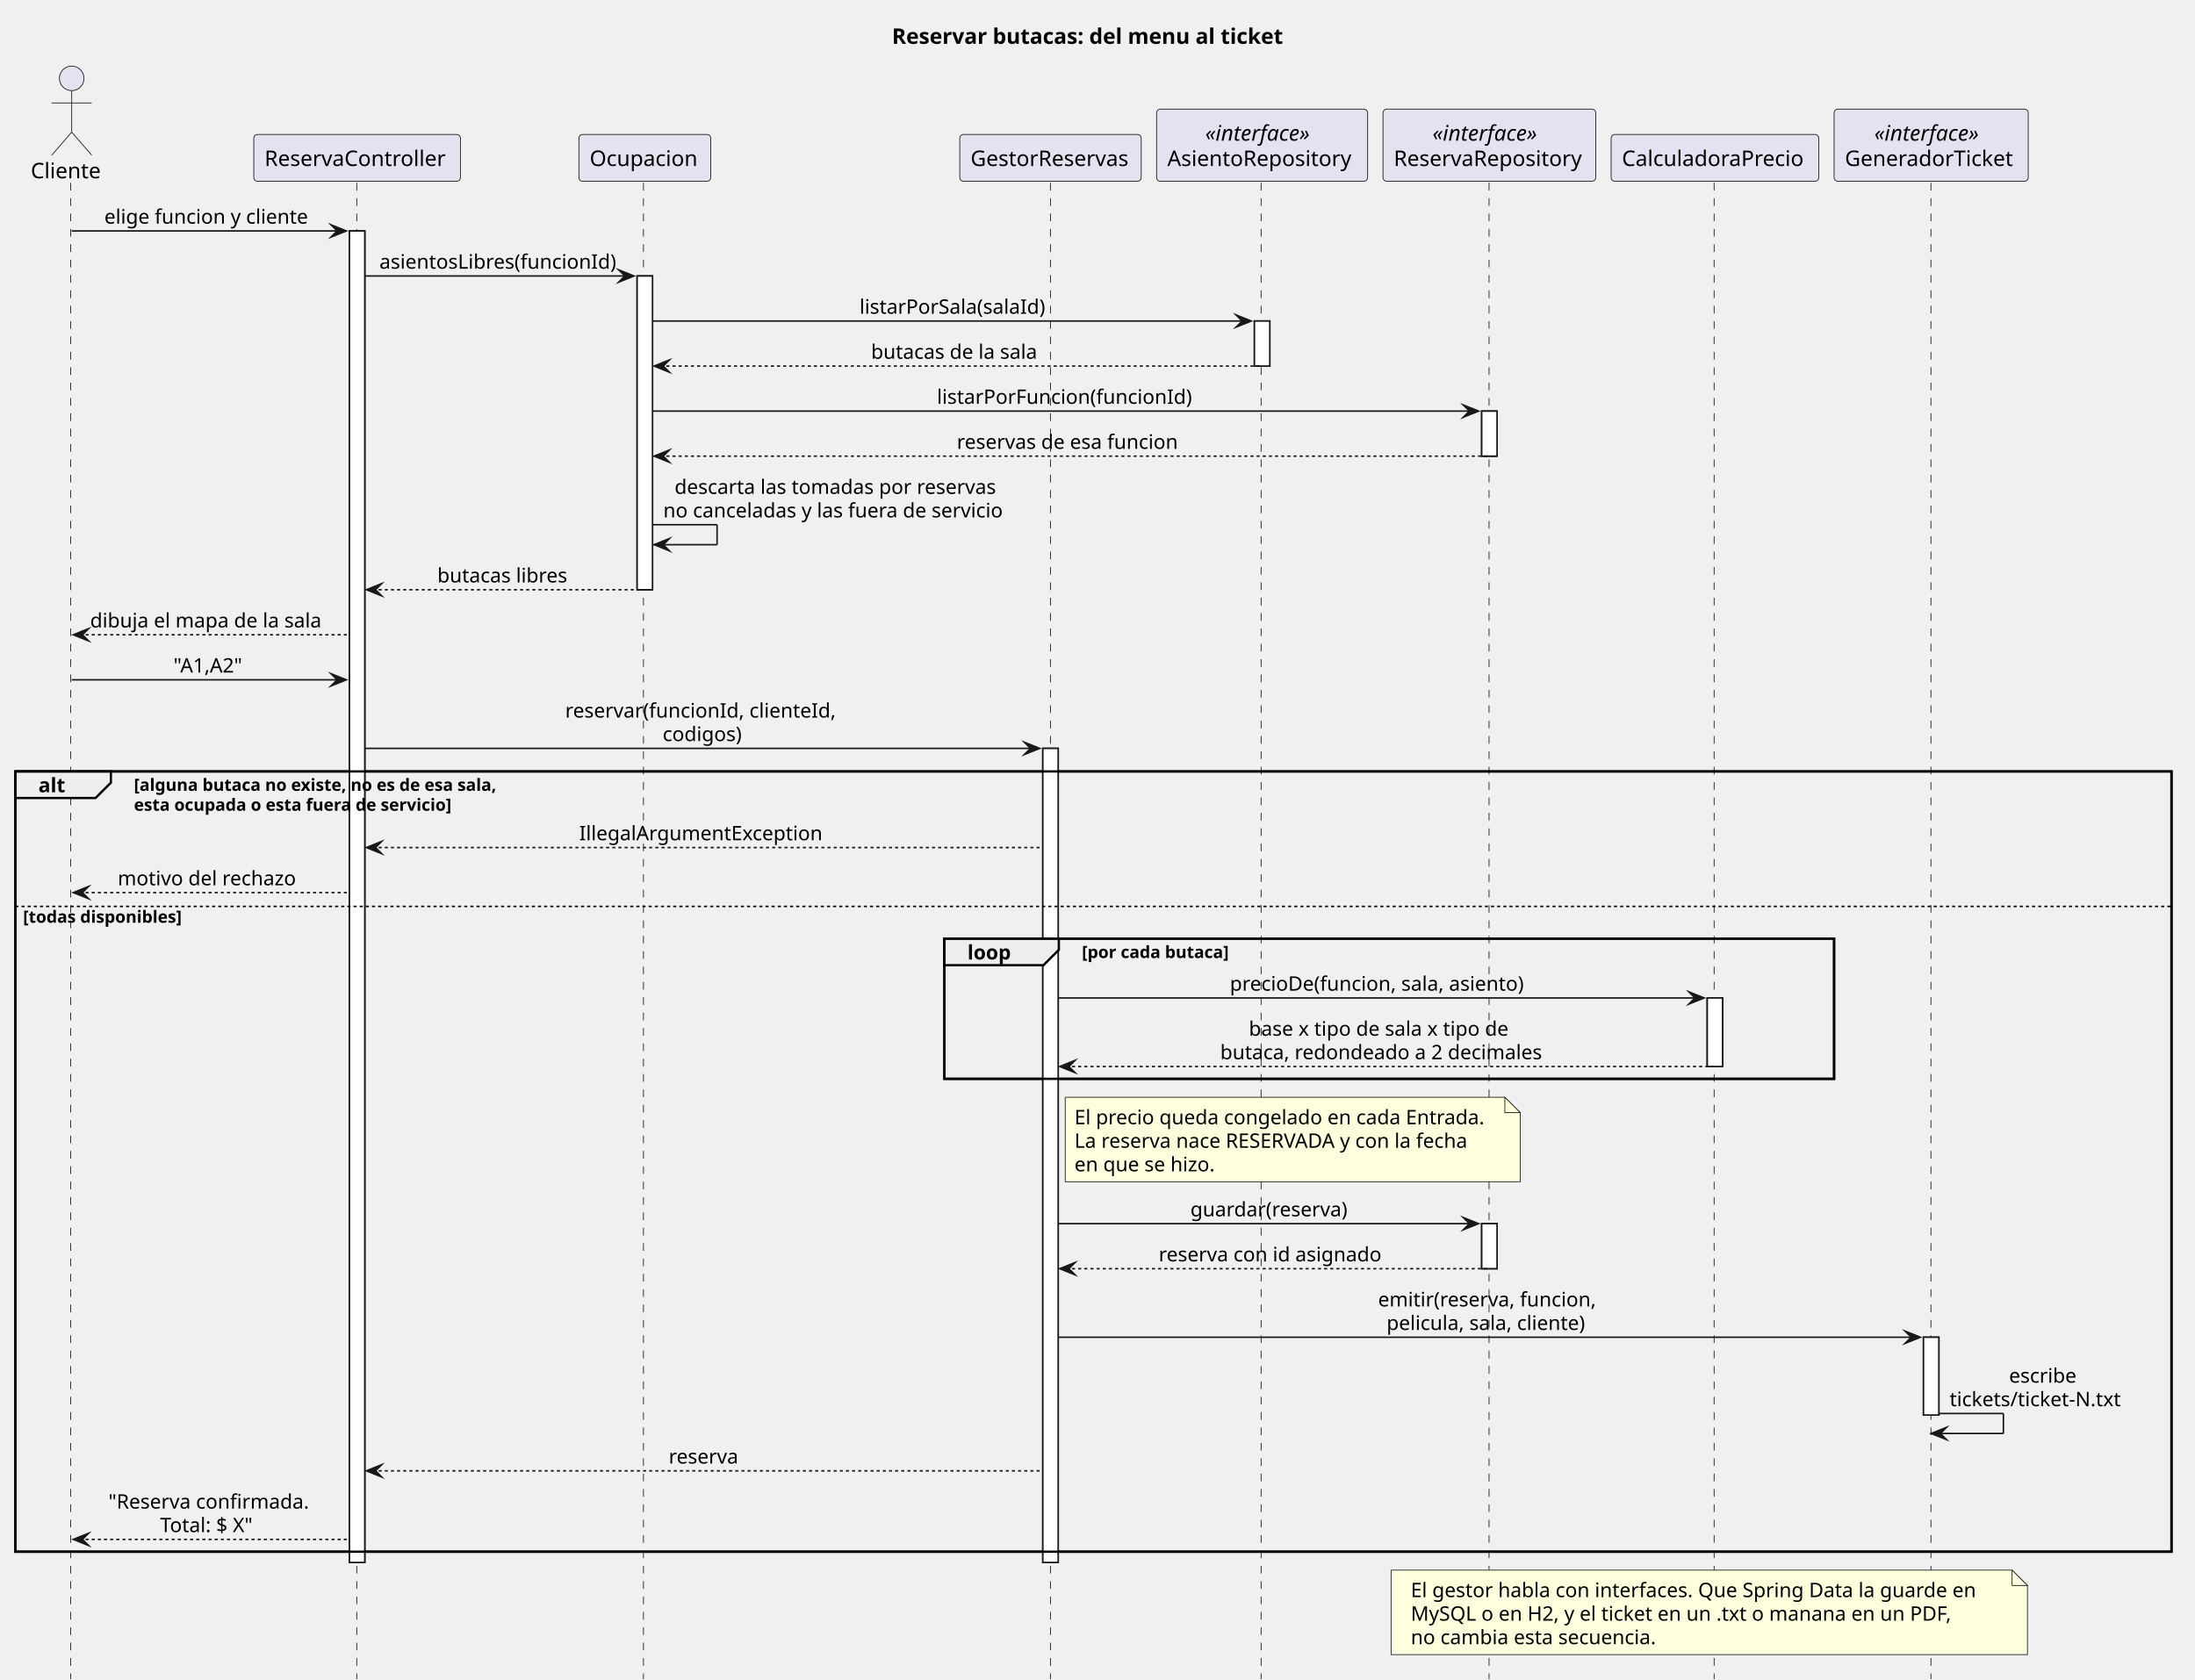
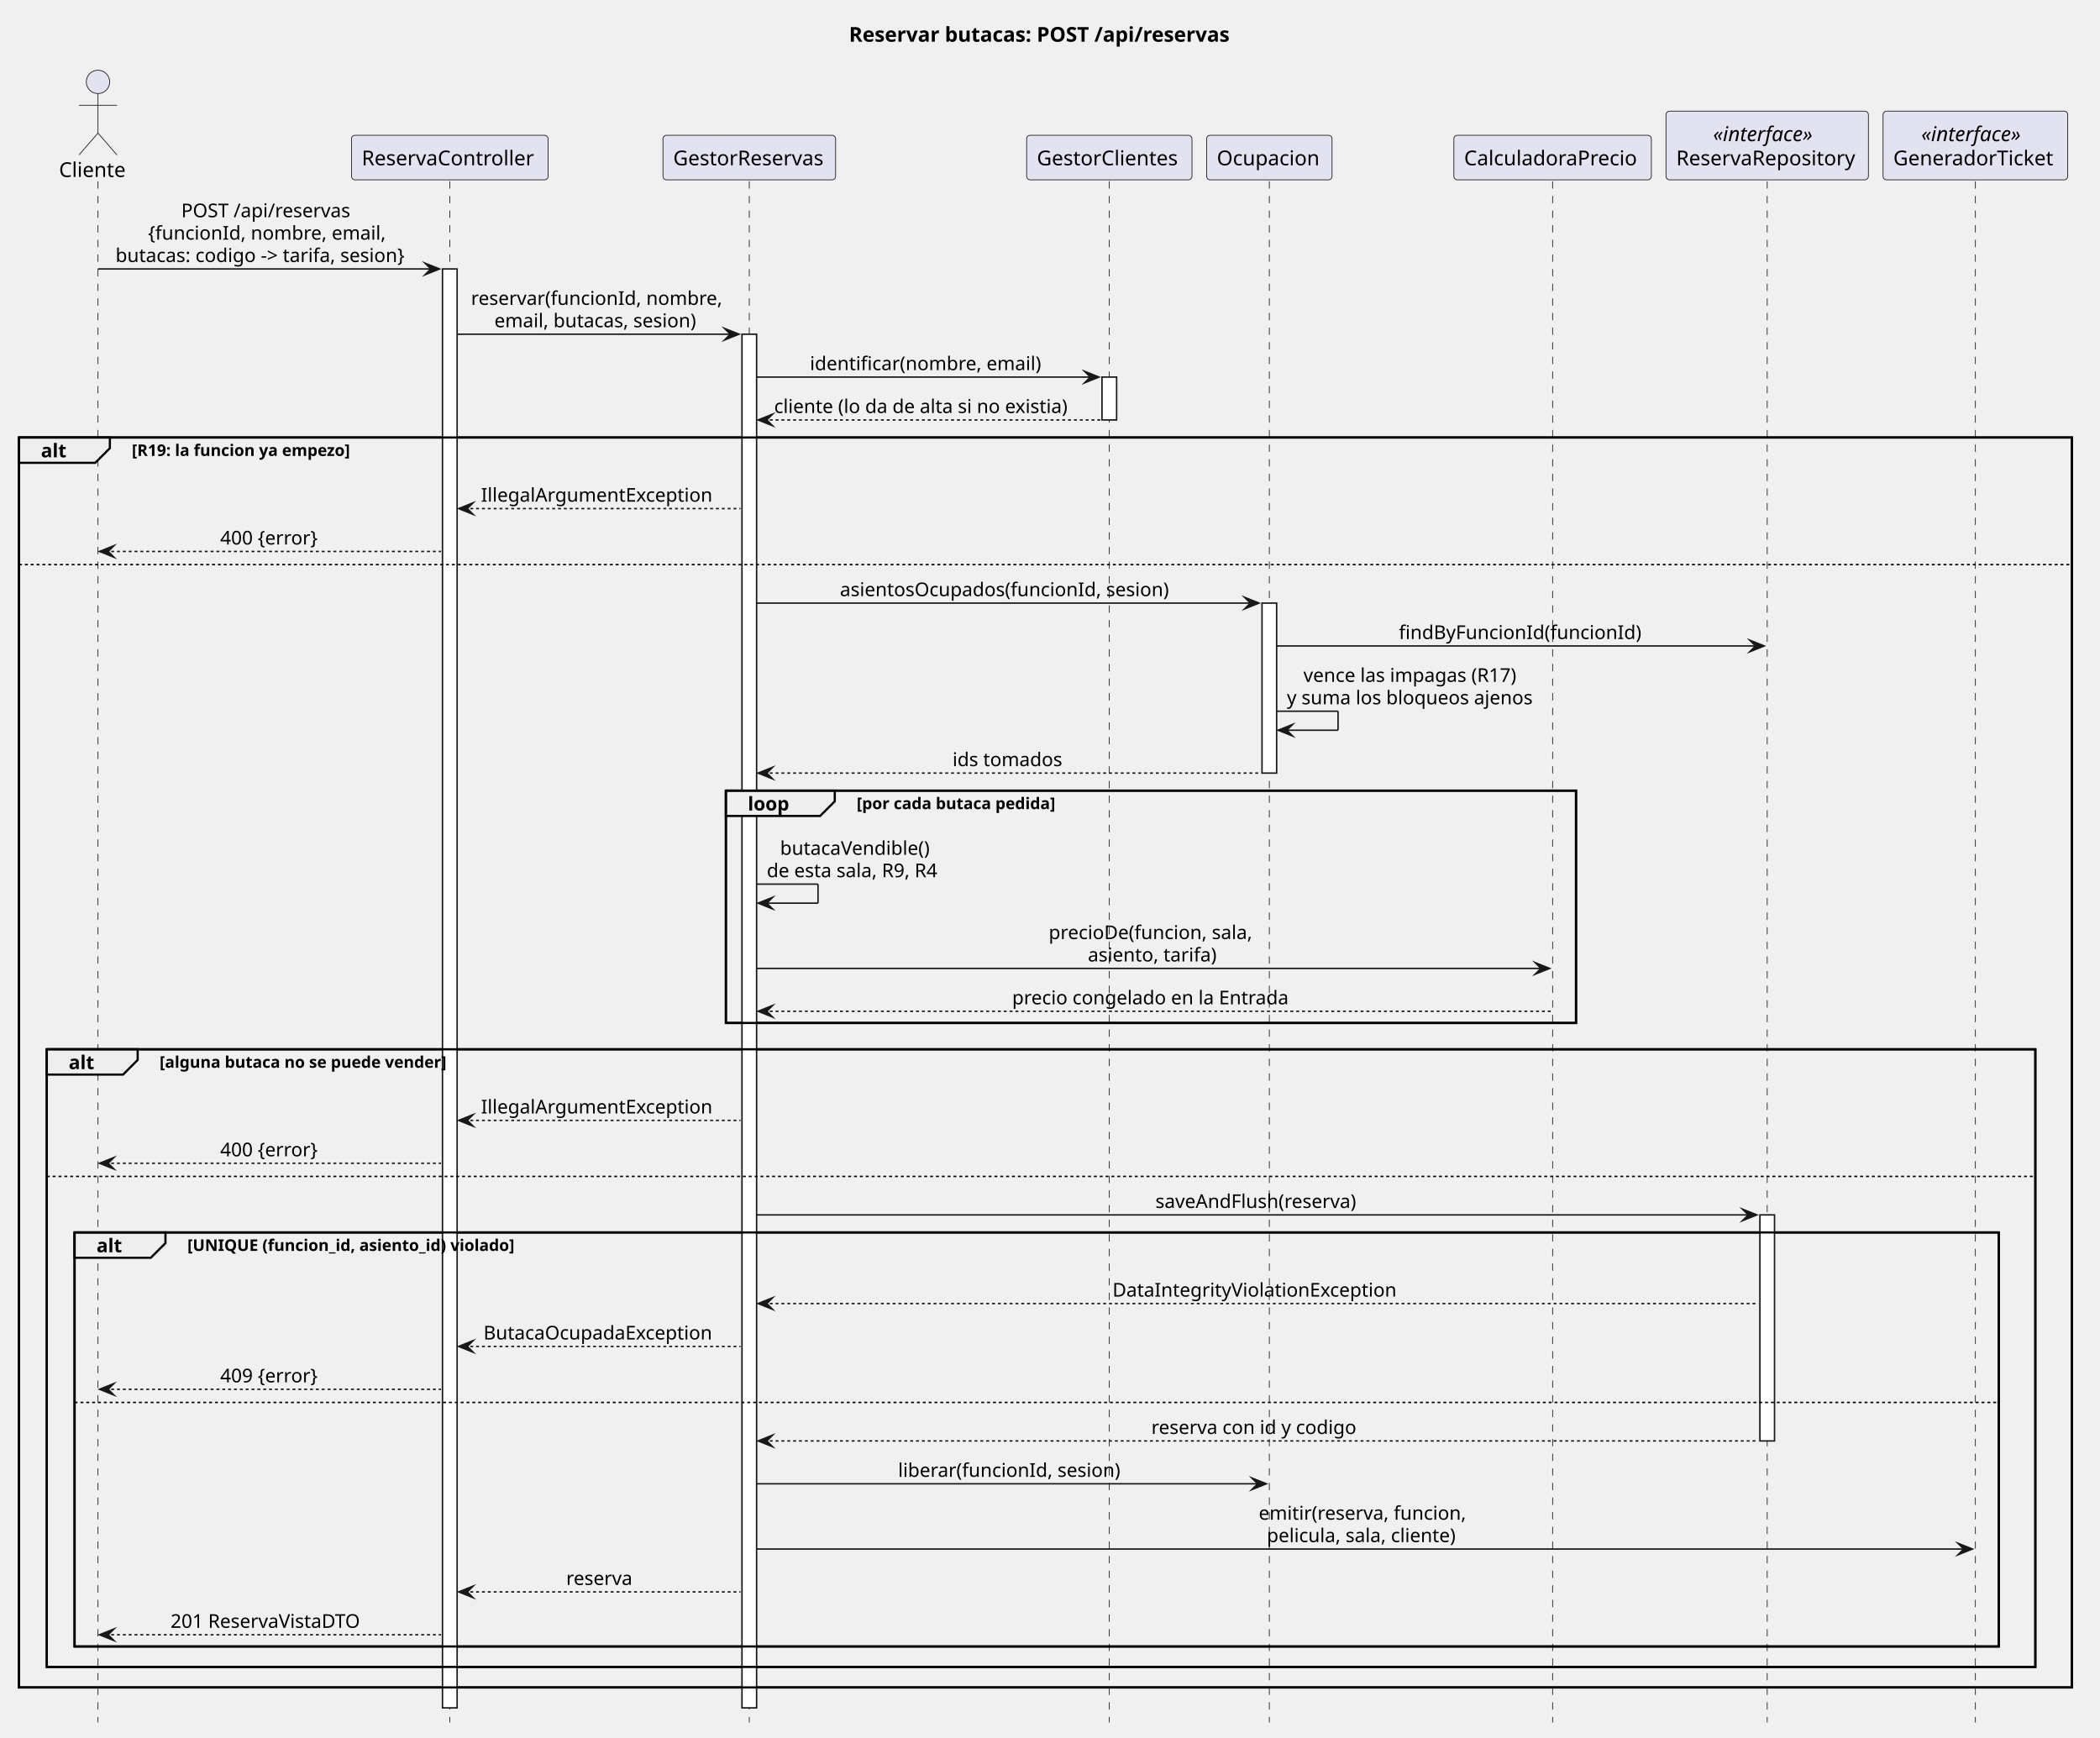
- <svg xmlns="http://www.w3.org/2000/svg" contentStyleType="text/css" data-diagram-type="SEQUENCE" height="1093px" preserveAspectRatio="none" style="width:1428px;height:1093px;background:#FFFFFF;" version="1.1" viewBox="0 0 1428 1093" width="1428px" zoomAndPan="magnify">
+ <svg xmlns="http://www.w3.org/2000/svg" version="1.1" data-diagram-type="SEQUENCE" style="width:1436px;height:1188px;background:#FFFFFF;" width="1436px" height="1188px" viewBox="0 0 1436 1188" zoomAndPan="magnify" preserveAspectRatio="none" contentStyleType="text/css">
  <defs />
-   <g>
+   <g font-family="sans-serif" lengthAdjust="spacing">
    <g class="title" data-source-line="1">
-       <text fill="#000000" font-family="sans-serif" font-size="14" font-weight="700" lengthAdjust="spacing" textLength="261.147" x="580.278" y="28.535">Reservar butacas: del menu al ticket</text>
+       <text x="580.552" y="28.535" fill="#000" font-size="14" textLength="273.684" font-weight="700">Reservar butacas: POST /api/reservas</text>
+     </g>
+     <rect x="13" y="299.15" width="1403.787" height="854.695" fill="none" style="stroke:#000;stroke-width:1.5;" />
+     <rect x="496.372" y="540.635" width="581.318" height="158.863" fill="none" style="stroke:#000;stroke-width:1.5;" />
+     <rect x="32" y="717.498" width="1359.787" height="422.348" fill="none" style="stroke:#000;stroke-width:1.5;" />
+     <rect x="51" y="842.74" width="1315.787" height="283.105" fill="none" style="stroke:#000;stroke-width:1.5;" />
+     <g>
+       <rect x="63.5" y="123.977" width="8" height="1053.869" fill="#000" fill-opacity="0" />
+       <line x1="67" y1="123.977" x2="67" y2="1177.846" style="stroke:#181818;stroke-width:0.5;stroke-dasharray:5,5;" />
    </g>
    <g>
-       <rect fill="#FFFFFF" height="866.492" style="stroke:#181818;stroke-width:1;" width="10" x="227.325" y="150.287" />
+       <rect x="304.08" y="123.977" width="8" height="1053.869" fill="#000" fill-opacity="0" />
+       <line x1="307.58" y1="123.977" x2="307.58" y2="1177.846" style="stroke:#181818;stroke-width:0.5;stroke-dasharray:5,5;" />
    </g>
    <g>
-       <rect fill="#FFFFFF" height="204.174" style="stroke:#181818;stroke-width:1;" width="10" x="414.502" y="179.598" />
+       <rect x="302.58" y="183.908" width="10" height="983.938" fill="#FFF" style="stroke:#181818;stroke-width:1;" />
    </g>
    <g>
-       <rect fill="#FFFFFF" height="529.766" style="stroke:#181818;stroke-width:1;" width="10" x="678.415" y="487.014" />
+       <rect x="508.872" y="123.977" width="8" height="1053.869" fill="#000" fill-opacity="0" />
+       <line x1="512.372" y1="123.977" x2="512.372" y2="1177.846" style="stroke:#181818;stroke-width:0.5;stroke-dasharray:5,5;" />
    </g>
    <g>
-       <rect fill="#FFFFFF" height="29.311" style="stroke:#181818;stroke-width:1;" width="10" x="816.086" y="208.908" />
+       <rect x="507.372" y="228.529" width="10" height="939.316" fill="#FFF" style="stroke:#181818;stroke-width:1;" />
    </g>
    <g>
-       <rect fill="#FFFFFF" height="29.311" style="stroke:#181818;stroke-width:1;" width="10" x="963.943" y="267.529" />
+       <rect x="755.055" y="123.977" width="8" height="1053.869" fill="#000" fill-opacity="0" />
+       <line x1="758.555" y1="123.977" x2="758.555" y2="1177.846" style="stroke:#181818;stroke-width:0.5;stroke-dasharray:5,5;" />
    </g>
    <g>
-       <rect fill="#FFFFFF" height="29.311" style="stroke:#181818;stroke-width:1;" width="10" x="963.943" y="796.295" />
+       <rect x="753.555" y="257.84" width="10" height="29.311" fill="#FFF" style="stroke:#181818;stroke-width:1;" />
    </g>
    <g>
-       <rect fill="#FFFFFF" height="44.621" style="stroke:#181818;stroke-width:1;" width="10" x="1110.682" y="649.432" />
+       <rect x="864.477" y="123.977" width="8" height="1053.869" fill="#000" fill-opacity="0" />
+       <line x1="867.977" y1="123.977" x2="867.977" y2="1177.846" style="stroke:#181818;stroke-width:0.5;stroke-dasharray:5,5;" />
    </g>
    <g>
-       <rect fill="#FFFFFF" height="50.621" style="stroke:#181818;stroke-width:1;" width="10" x="1251.358" y="870.227" />
-     </g>
-     <rect fill="none" height="507.766" style="stroke:#000000;stroke-width:1.5;" width="1402.703" x="10" y="502.014" />
-     <rect fill="none" height="91.242" style="stroke:#000000;stroke-width:1.5;" width="578.821" x="614.39" y="610.811" />
-     <g class="participant-lifeline" data-entity-uid="part1" data-qualified-name="Cliente" data-source-line="6" id="part1-lifeline">
-       <g>
-         <rect fill="#000000" fill-opacity="0" height="973.734" width="8" x="42.652" y="118.977" />
-         <line style="stroke:#181818;stroke-width:0.5;stroke-dasharray:5,5;" x1="46" x2="46" y1="118.977" y2="1092.711" />
-       </g>
-     </g>
-     <g class="participant-lifeline" data-entity-uid="part2" data-qualified-name="UI" data-source-line="7" id="part2-lifeline">
-       <g>
-         <rect fill="#000000" fill-opacity="0" height="973.734" width="8" x="228.325" y="118.977" />
-         <line style="stroke:#181818;stroke-width:0.5;stroke-dasharray:5,5;" x1="232.097" x2="232.097" y1="118.977" y2="1092.711" />
-       </g>
-     </g>
-     <g class="participant-lifeline" data-entity-uid="part3" data-qualified-name="Ocupacion" data-source-line="8" id="part3-lifeline">
-       <g>
-         <rect fill="#000000" fill-opacity="0" height="973.734" width="8" x="415.502" y="118.977" />
-         <line style="stroke:#181818;stroke-width:0.5;stroke-dasharray:5,5;" x1="418.61" x2="418.61" y1="118.977" y2="1092.711" />
-       </g>
-     </g>
-     <g class="participant-lifeline" data-entity-uid="part4" data-qualified-name="Gestor" data-source-line="9" id="part4-lifeline">
-       <g>
-         <rect fill="#000000" fill-opacity="0" height="973.734" width="8" x="679.415" y="118.977" />
-         <line style="stroke:#181818;stroke-width:0.5;stroke-dasharray:5,5;" x1="683.39" x2="683.39" y1="118.977" y2="1092.711" />
-       </g>
-     </g>
-     <g class="participant-lifeline" data-entity-uid="part5" data-qualified-name="Asientos" data-source-line="10" id="part5-lifeline">
-       <g>
-         <rect fill="#000000" fill-opacity="0" height="973.734" width="8" x="817.086" y="118.977" />
-         <line style="stroke:#181818;stroke-width:0.5;stroke-dasharray:5,5;" x1="820.439" x2="820.439" y1="118.977" y2="1092.711" />
-       </g>
-     </g>
-     <g class="participant-lifeline" data-entity-uid="part6" data-qualified-name="DAO" data-source-line="11" id="part6-lifeline">
-       <g>
-         <rect fill="#000000" fill-opacity="0" height="973.734" width="8" x="964.943" y="118.977" />
-         <line style="stroke:#181818;stroke-width:0.5;stroke-dasharray:5,5;" x1="968.732" x2="968.732" y1="118.977" y2="1092.711" />
-       </g>
-     </g>
-     <g class="participant-lifeline" data-entity-uid="part7" data-qualified-name="Precio" data-source-line="12" id="part7-lifeline">
-       <g>
-         <rect fill="#000000" fill-opacity="0" height="973.734" width="8" x="1111.682" y="118.977" />
-         <line style="stroke:#181818;stroke-width:0.5;stroke-dasharray:5,5;" x1="1115.153" x2="1115.153" y1="118.977" y2="1092.711" />
-       </g>
-     </g>
-     <g class="participant-lifeline" data-entity-uid="part8" data-qualified-name="Ticket" data-source-line="13" id="part8-lifeline">
-       <g>
-         <rect fill="#000000" fill-opacity="0" height="973.734" width="8" x="1252.358" y="118.977" />
-         <line style="stroke:#181818;stroke-width:0.5;stroke-dasharray:5,5;" x1="1256.211" x2="1256.211" y1="118.977" y2="1092.711" />
-       </g>
-     </g>
-     <g class="participant participant-head" data-entity-uid="part1" data-qualified-name="Cliente" data-source-line="6" id="part1-head">
-       <text fill="#000000" font-family="sans-serif" font-size="14" lengthAdjust="spacing" textLength="47.305" x="20" y="116.023">Cliente</text>
-       <ellipse cx="46.652" cy="50.988" fill="#E2E2F0" rx="8" ry="8" style="stroke:#181818;stroke-width:0.5;" />
-       <path d="M46.652,58.988 L46.652,85.988 M33.652,66.988 L59.652,66.988 M46.652,85.988 L33.652,100.988 M46.652,85.988 L59.652,100.988" fill="none" style="stroke:#181818;stroke-width:0.5;" />
-     </g>
-     <g class="participant participant-head" data-entity-uid="part2" data-qualified-name="UI" data-source-line="7" id="part2-head">
-       <rect fill="#E2E2F0" height="30.488" rx="2.5" ry="2.5" style="stroke:#181818;stroke-width:0.5;" width="134.456" x="165.097" y="87.488" />
-       <text fill="#000000" font-family="sans-serif" font-size="14" lengthAdjust="spacing" textLength="120.456" x="172.097" y="108.023">ReservaController</text>
-     </g>
-     <g class="participant participant-head" data-entity-uid="part3" data-qualified-name="Ocupacion" data-source-line="8" id="part3-head">
-       <rect fill="#E2E2F0" height="30.488" rx="2.5" ry="2.5" style="stroke:#181818;stroke-width:0.5;" width="85.784" x="376.61" y="87.488" />
-       <text fill="#000000" font-family="sans-serif" font-size="14" lengthAdjust="spacing" textLength="71.784" x="383.61" y="108.023">Ocupacion</text>
-     </g>
-     <g class="participant participant-head" data-entity-uid="part4" data-qualified-name="Gestor" data-source-line="9" id="part4-head">
-       <rect fill="#E2E2F0" height="30.488" rx="2.5" ry="2.5" style="stroke:#181818;stroke-width:0.5;" width="118.05" x="624.39" y="87.488" />
-       <text fill="#000000" font-family="sans-serif" font-size="14" lengthAdjust="spacing" textLength="104.05" x="631.39" y="108.023">GestorReservas</text>
-     </g>
-     <g class="participant participant-head" data-entity-uid="part5" data-qualified-name="Asientos" data-source-line="10" id="part5-head">
-       <rect fill="#E2E2F0" height="46.977" rx="2.5" ry="2.5" style="stroke:#181818;stroke-width:0.5;" width="137.293" x="752.439" y="71" />
-       <text fill="#000000" font-family="sans-serif" font-size="14" font-style="italic" lengthAdjust="spacing" textLength="74.019" x="784.076" y="91.535">«interface»</text>
-       <text fill="#000000" font-family="sans-serif" font-size="14" lengthAdjust="spacing" textLength="123.293" x="759.439" y="108.023">AsientoRepository</text>
-     </g>
-     <g class="participant participant-head" data-entity-uid="part6" data-qualified-name="DAO" data-source-line="11" id="part6-head">
-       <rect fill="#E2E2F0" height="46.977" rx="2.5" ry="2.5" style="stroke:#181818;stroke-width:0.5;" width="138.421" x="899.732" y="71" />
-       <text fill="#000000" font-family="sans-serif" font-size="14" font-style="italic" lengthAdjust="spacing" textLength="74.019" x="931.933" y="91.535">«interface»</text>
-       <text fill="#000000" font-family="sans-serif" font-size="14" lengthAdjust="spacing" textLength="124.421" x="906.732" y="108.023">ReservaRepository</text>
-     </g>
-     <g class="participant participant-head" data-entity-uid="part7" data-qualified-name="Precio" data-source-line="12" id="part7-head">
-       <rect fill="#E2E2F0" height="30.488" rx="2.5" ry="2.5" style="stroke:#181818;stroke-width:0.5;" width="135.058" x="1048.153" y="87.488" />
-       <text fill="#000000" font-family="sans-serif" font-size="14" lengthAdjust="spacing" textLength="121.058" x="1055.153" y="108.023">CalculadoraPrecio</text>
-     </g>
-     <g class="participant participant-head" data-entity-uid="part8" data-qualified-name="Ticket" data-source-line="13" id="part8-head">
-       <rect fill="#E2E2F0" height="46.977" rx="2.5" ry="2.5" style="stroke:#181818;stroke-width:0.5;" width="126.294" x="1193.211" y="71" />
-       <text fill="#000000" font-family="sans-serif" font-size="14" font-style="italic" lengthAdjust="spacing" textLength="74.019" x="1219.348" y="91.535">«interface»</text>
-       <text fill="#000000" font-family="sans-serif" font-size="14" lengthAdjust="spacing" textLength="112.294" x="1200.211" y="108.023">GeneradorTicket</text>
+       <rect x="862.977" y="412.393" width="10" height="116.242" fill="#FFF" style="stroke:#181818;stroke-width:1;" />
    </g>
    <g>
-       <rect fill="#FFFFFF" height="866.492" style="stroke:#181818;stroke-width:1;" width="10" x="227.325" y="150.287" />
+       <rect x="1058.19" y="123.977" width="8" height="1053.869" fill="#000" fill-opacity="0" />
+       <line x1="1061.69" y1="123.977" x2="1061.69" y2="1177.846" style="stroke:#181818;stroke-width:0.5;stroke-dasharray:5,5;" />
    </g>
    <g>
-       <rect fill="#FFFFFF" height="204.174" style="stroke:#181818;stroke-width:1;" width="10" x="414.502" y="179.598" />
+       <rect x="1204.929" y="123.977" width="8" height="1053.869" fill="#000" fill-opacity="0" />
+       <line x1="1208.429" y1="123.977" x2="1208.429" y2="1177.846" style="stroke:#181818;stroke-width:0.5;stroke-dasharray:5,5;" />
    </g>
    <g>
-       <rect fill="#FFFFFF" height="529.766" style="stroke:#181818;stroke-width:1;" width="10" x="678.415" y="487.014" />
+       <rect x="1203.429" y="830.74" width="10" height="154.553" fill="#FFF" style="stroke:#181818;stroke-width:1;" />
    </g>
    <g>
-       <rect fill="#FFFFFF" height="29.311" style="stroke:#181818;stroke-width:1;" width="10" x="816.086" y="208.908" />
+       <rect x="1347.287" y="123.977" width="8" height="1053.869" fill="#000" fill-opacity="0" />
+       <line x1="1350.787" y1="123.977" x2="1350.787" y2="1177.846" style="stroke:#181818;stroke-width:0.5;stroke-dasharray:5,5;" />
    </g>
-     <g>
-       <rect fill="#FFFFFF" height="29.311" style="stroke:#181818;stroke-width:1;" width="10" x="963.943" y="267.529" />
-     </g>
-     <g>
-       <rect fill="#FFFFFF" height="29.311" style="stroke:#181818;stroke-width:1;" width="10" x="963.943" y="796.295" />
-     </g>
-     <g>
-       <rect fill="#FFFFFF" height="44.621" style="stroke:#181818;stroke-width:1;" width="10" x="1110.682" y="649.432" />
-     </g>
-     <g>
-       <rect fill="#FFFFFF" height="50.621" style="stroke:#181818;stroke-width:1;" width="10" x="1251.358" y="870.227" />
-     </g>
-     <g class="message" data-entity-1="part1" data-entity-2="part2" data-source-line="15" id="msg1">
-       <polygon fill="#181818" points="215.325,146.287,225.325,150.287,215.325,154.287,219.325,150.287" style="stroke:#181818;stroke-width:1;stroke-linejoin:miter;stroke-miterlimit:10;" />
-       <line style="stroke:#181818;stroke-width:1;" x1="46.652" x2="221.325" y1="150.287" y2="150.287" />
-       <text fill="#000000" font-family="sans-serif" font-size="13" lengthAdjust="spacing" textLength="138.214" x="67.882" y="145.545">elige funcion y cliente</text>
-     </g>
-     <g class="message" data-entity-1="part2" data-entity-2="part3" data-source-line="18" id="msg2">
-       <polygon fill="#181818" points="402.502,175.598,412.502,179.598,402.502,183.598,406.502,179.598" style="stroke:#181818;stroke-width:1;stroke-linejoin:miter;stroke-miterlimit:10;" />
-       <line style="stroke:#181818;stroke-width:1;" x1="237.325" x2="408.502" y1="179.598" y2="179.598" />
-       <text fill="#000000" font-family="sans-serif" font-size="13" lengthAdjust="spacing" textLength="158.177" x="246.825" y="174.856">asientosLibres(funcionId)</text>
-     </g>
-     <g class="message" data-entity-1="part3" data-entity-2="part5" data-source-line="20" id="msg3">
-       <polygon fill="#181818" points="804.086,204.908,814.086,208.908,804.086,212.908,808.086,208.908" style="stroke:#181818;stroke-width:1;stroke-linejoin:miter;stroke-miterlimit:10;" />
-       <line style="stroke:#181818;stroke-width:1;" x1="424.502" x2="810.086" y1="208.908" y2="208.908" />
-       <text fill="#000000" font-family="sans-serif" font-size="13" lengthAdjust="spacing" textLength="122.237" x="559.176" y="204.166">listarPorSala(salaId)</text>
-     </g>
-     <g class="message" data-entity-1="part5" data-entity-2="part3" data-source-line="22" id="msg4">
-       <polygon fill="#181818" points="435.502,234.219,425.502,238.219,435.502,242.219,431.502,238.219" style="stroke:#181818;stroke-width:1;stroke-linejoin:miter;stroke-miterlimit:10;" />
-       <line style="stroke:#181818;stroke-width:1;stroke-dasharray:2,2;" x1="429.502" x2="820.086" y1="238.219" y2="238.219" />
-       <text fill="#000000" font-family="sans-serif" font-size="13" lengthAdjust="spacing" textLength="112.201" x="566.694" y="233.477">butacas de la sala</text>
-     </g>
-     <g class="message" data-entity-1="part3" data-entity-2="part6" data-source-line="24" id="msg5">
-       <polygon fill="#181818" points="951.943,263.529,961.943,267.529,951.943,271.529,955.943,267.529" style="stroke:#181818;stroke-width:1;stroke-linejoin:miter;stroke-miterlimit:10;" />
-       <line style="stroke:#181818;stroke-width:1;" x1="424.502" x2="957.943" y1="267.529" y2="267.529" />
-       <text fill="#000000" font-family="sans-serif" font-size="13" lengthAdjust="spacing" textLength="169.336" x="609.554" y="262.787">listarPorFuncion(funcionId)</text>
-     </g>
-     <g class="message" data-entity-1="part6" data-entity-2="part3" data-source-line="26" id="msg6">
-       <polygon fill="#181818" points="435.502,292.84,425.502,296.84,435.502,300.84,431.502,296.84" style="stroke:#181818;stroke-width:1;stroke-linejoin:miter;stroke-miterlimit:10;" />
-       <line style="stroke:#181818;stroke-width:1;stroke-dasharray:2,2;" x1="429.502" x2="967.943" y1="296.84" y2="296.84" />
-       <text fill="#000000" font-family="sans-serif" font-size="13" lengthAdjust="spacing" textLength="148.484" x="622.481" y="292.098">reservas de esa funcion</text>
-     </g>
-     <g class="message" data-entity-1="part3" data-entity-2="part3" data-source-line="28" id="msg7">
-       <line style="stroke:#181818;stroke-width:1;" x1="424.502" x2="466.502" y1="341.461" y2="341.461" />
-       <line style="stroke:#181818;stroke-width:1;" x1="466.502" x2="466.502" y1="341.461" y2="354.461" />
-       <line style="stroke:#181818;stroke-width:1;" x1="425.502" x2="466.502" y1="354.461" y2="354.461" />
-       <polygon fill="#181818" points="435.502,350.461,425.502,354.461,435.502,358.461,431.502,354.461" style="stroke:#181818;stroke-width:1;stroke-linejoin:miter;stroke-miterlimit:10;" />
-       <text fill="#000000" font-family="sans-serif" font-size="13" lengthAdjust="spacing" textLength="215.192" x="438.863" y="321.408">descarta las tomadas por reservas</text>
-       <text fill="#000000" font-family="sans-serif" font-size="13" lengthAdjust="spacing" textLength="229.912" x="431.502" y="336.719">no canceladas y las fuera de servicio</text>
-     </g>
-     <g class="message" data-entity-1="part3" data-entity-2="part2" data-source-line="29" id="msg8">
-       <polygon fill="#181818" points="248.325,379.772,238.325,383.772,248.325,387.772,244.325,383.772" style="stroke:#181818;stroke-width:1;stroke-linejoin:miter;stroke-miterlimit:10;" />
-       <line style="stroke:#181818;stroke-width:1;stroke-dasharray:2,2;" x1="242.325" x2="418.502" y1="383.772" y2="383.772" />
-       <text fill="#000000" font-family="sans-serif" font-size="13" lengthAdjust="spacing" textLength="87.756" x="284.536" y="379.029">butacas libres</text>
-     </g>
-     <g class="message" data-entity-1="part2" data-entity-2="part1" data-source-line="32" id="msg9">
-       <polygon fill="#181818" points="57.652,409.082,47.652,413.082,57.652,417.082,53.652,413.082" style="stroke:#181818;stroke-width:1;stroke-linejoin:miter;stroke-miterlimit:10;" />
-       <line style="stroke:#181818;stroke-width:1;stroke-dasharray:2,2;" x1="51.652" x2="226.325" y1="413.082" y2="413.082" />
-       <text fill="#000000" font-family="sans-serif" font-size="13" lengthAdjust="spacing" textLength="156.673" x="58.652" y="408.34">dibuja el mapa de la sala</text>
-     </g>
-     <g class="message" data-entity-1="part1" data-entity-2="part2" data-source-line="33" id="msg10">
-       <polygon fill="#181818" points="215.325,438.393,225.325,442.393,215.325,446.393,219.325,442.393" style="stroke:#181818;stroke-width:1;stroke-linejoin:miter;stroke-miterlimit:10;" />
-       <line style="stroke:#181818;stroke-width:1;" x1="46.652" x2="221.325" y1="442.393" y2="442.393" />
-       <text fill="#000000" font-family="sans-serif" font-size="13" lengthAdjust="spacing" textLength="48.204" x="112.887" y="437.65">"A1,A2"</text>
-     </g>
-     <g class="message" data-entity-1="part2" data-entity-2="part4" data-source-line="35" id="msg11">
-       <polygon fill="#181818" points="666.415,483.014,676.415,487.014,666.415,491.014,670.415,487.014" style="stroke:#181818;stroke-width:1;stroke-linejoin:miter;stroke-miterlimit:10;" />
-       <line style="stroke:#181818;stroke-width:1;" x1="237.325" x2="672.415" y1="487.014" y2="487.014" />
-       <text fill="#000000" font-family="sans-serif" font-size="13" lengthAdjust="spacing" textLength="180.375" x="367.682" y="466.961">reservar(funcionId, clienteId,</text>
-       <text fill="#000000" font-family="sans-serif" font-size="13" lengthAdjust="spacing" textLength="53.53" x="431.105" y="482.272">codigos)</text>
-     </g>
-     <path d="M10,502.014 L72.139,502.014 L72.139,509.324 L62.139,519.324 L10,519.324 L10,502.014" fill="#EEEEEE" style="stroke:#000000;stroke-width:1.5;" />
-     <rect fill="none" height="507.766" style="stroke:#000000;stroke-width:1.5;" width="1402.703" x="10" y="502.014" />
-     <text fill="#000000" font-family="sans-serif" font-size="13" font-weight="700" lengthAdjust="spacing" textLength="17.139" x="25" y="515.582">alt</text>
-     <text fill="#000000" font-family="sans-serif" font-size="11" font-weight="700" lengthAdjust="spacing" textLength="244.895" x="87.139" y="514.648">[alguna butaca no existe, no es de esa sala,</text>
-     <text fill="#000000" font-family="sans-serif" font-size="11" font-weight="700" lengthAdjust="spacing" textLength="215.306" x="87.139" y="527.604">esta ocupada o esta fuera de servicio]</text>
-     <g class="message" data-entity-1="part4" data-entity-2="part2" data-source-line="39" id="msg12">
-       <polygon fill="#181818" points="248.325,547.545,238.325,551.545,248.325,555.545,244.325,551.545" style="stroke:#181818;stroke-width:1;stroke-linejoin:miter;stroke-miterlimit:10;" />
-       <line style="stroke:#181818;stroke-width:1;stroke-dasharray:2,2;" x1="242.325" x2="677.415" y1="551.545" y2="551.545" />
-       <text fill="#000000" font-family="sans-serif" font-size="13" lengthAdjust="spacing" textLength="162.094" x="376.823" y="546.803">IllegalArgumentException</text>
-     </g>
-     <g class="message" data-entity-1="part2" data-entity-2="part1" data-source-line="40" id="msg13">
-       <polygon fill="#181818" points="57.652,576.856,47.652,580.856,57.652,584.856,53.652,580.856" style="stroke:#181818;stroke-width:1;stroke-linejoin:miter;stroke-miterlimit:10;" />
-       <line style="stroke:#181818;stroke-width:1;stroke-dasharray:2,2;" x1="51.652" x2="226.325" y1="580.856" y2="580.856" />
-       <text fill="#000000" font-family="sans-serif" font-size="13" lengthAdjust="spacing" textLength="120.77" x="76.603" y="576.113">motivo del rechazo</text>
-     </g>
-     <line style="stroke:#000000;stroke-width:1;stroke-dasharray:2,2;" x1="10" x2="1412.703" y1="589.856" y2="589.856" />
-     <text fill="#000000" font-family="sans-serif" font-size="11" font-weight="700" lengthAdjust="spacing" textLength="108.969" x="15" y="600.49">[todas disponibles]</text>
-     <path d="M614.39,610.811 L688.836,610.811 L688.836,618.121 L678.836,628.121 L614.39,628.121 L614.39,610.811" fill="#EEEEEE" style="stroke:#000000;stroke-width:1.5;" />
-     <rect fill="none" height="91.242" style="stroke:#000000;stroke-width:1.5;" width="578.821" x="614.39" y="610.811" />
-     <text fill="#000000" font-family="sans-serif" font-size="13" font-weight="700" lengthAdjust="spacing" textLength="29.447" x="629.39" y="624.379">loop</text>
-     <text fill="#000000" font-family="sans-serif" font-size="11" font-weight="700" lengthAdjust="spacing" textLength="98.554" x="703.836" y="623.445">[por cada butaca]</text>
-     <g class="message" data-entity-1="part4" data-entity-2="part7" data-source-line="43" id="msg14">
-       <polygon fill="#181818" points="1098.682,645.432,1108.682,649.432,1098.682,653.432,1102.682,649.432" style="stroke:#181818;stroke-width:1;stroke-linejoin:miter;stroke-miterlimit:10;" />
-       <line style="stroke:#181818;stroke-width:1;" x1="688.415" x2="1104.682" y1="649.432" y2="649.432" />
-       <text fill="#000000" font-family="sans-serif" font-size="13" lengthAdjust="spacing" textLength="198.885" x="800.106" y="644.689">precioDe(funcion, sala, asiento)</text>
-     </g>
-     <g class="message" data-entity-1="part7" data-entity-2="part4" data-source-line="45" id="msg15">
-       <polygon fill="#181818" points="699.415,690.053,689.415,694.053,699.415,698.053,695.415,694.053" style="stroke:#181818;stroke-width:1;stroke-linejoin:miter;stroke-miterlimit:10;" />
-       <line style="stroke:#181818;stroke-width:1;stroke-dasharray:2,2;" x1="693.415" x2="1114.682" y1="694.053" y2="694.053" />
-       <text fill="#000000" font-family="sans-serif" font-size="13" lengthAdjust="spacing" textLength="179.137" x="812.48" y="674">base x tipo de sala x tipo de</text>
-       <text fill="#000000" font-family="sans-serif" font-size="13" lengthAdjust="spacing" textLength="216.449" x="793.824" y="689.311">butaca, redondeado a 2 decimales</text>
-     </g>
-     <path d="M693,714.053 L693,769.053 L989,769.053 L989,724.053 L979,714.053 L693,714.053" fill="#FEFFDD" style="stroke:#181818;stroke-width:0.5;" />
-     <path d="M979,714.053 L979,724.053 L989,724.053 L979,714.053" fill="#FEFFDD" style="stroke:#181818;stroke-width:0.5;" />
-     <text fill="#000000" font-family="sans-serif" font-size="13" lengthAdjust="spacing" textLength="275.107" x="699" y="731.621">El precio queda congelado en cada Entrada.</text>
-     <text fill="#000000" font-family="sans-serif" font-size="13" lengthAdjust="spacing" textLength="265.789" x="699" y="746.932">La reserva nace RESERVADA y con la fecha</text>
-     <text fill="#000000" font-family="sans-serif" font-size="13" lengthAdjust="spacing" textLength="96.389" x="699" y="762.242">en que se hizo.</text>
-     <g class="message" data-entity-1="part4" data-entity-2="part6" data-source-line="55" id="msg16">
-       <polygon fill="#181818" points="951.943,792.295,961.943,796.295,951.943,800.295,955.943,796.295" style="stroke:#181818;stroke-width:1;stroke-linejoin:miter;stroke-miterlimit:10;" />
-       <line style="stroke:#181818;stroke-width:1;" x1="688.415" x2="957.943" y1="796.295" y2="796.295" />
-       <text fill="#000000" font-family="sans-serif" font-size="13" lengthAdjust="spacing" textLength="103.467" x="774.445" y="791.553">guardar(reserva)</text>
-     </g>
-     <g class="message" data-entity-1="part6" data-entity-2="part4" data-source-line="57" id="msg17">
-       <polygon fill="#181818" points="699.415,821.606,689.415,825.606,699.415,829.606,695.415,825.606" style="stroke:#181818;stroke-width:1;stroke-linejoin:miter;stroke-miterlimit:10;" />
-       <line style="stroke:#181818;stroke-width:1;stroke-dasharray:2,2;" x1="693.415" x2="967.943" y1="825.606" y2="825.606" />
-       <text fill="#000000" font-family="sans-serif" font-size="13" lengthAdjust="spacing" textLength="149.735" x="753.811" y="820.863">reserva con id asignado</text>
-     </g>
-     <g class="message" data-entity-1="part4" data-entity-2="part8" data-source-line="60" id="msg18">
-       <polygon fill="#181818" points="1239.358,866.227,1249.358,870.227,1239.358,874.227,1243.358,870.227" style="stroke:#181818;stroke-width:1;stroke-linejoin:miter;stroke-miterlimit:10;" />
-       <line style="stroke:#181818;stroke-width:1;" x1="688.415" x2="1245.358" y1="870.227" y2="870.227" />
-       <text fill="#000000" font-family="sans-serif" font-size="13" lengthAdjust="spacing" textLength="146.688" x="896.542" y="850.174">emitir(reserva, funcion,</text>
-       <text fill="#000000" font-family="sans-serif" font-size="13" lengthAdjust="spacing" textLength="135.618" x="902.077" y="865.484">pelicula, sala, cliente)</text>
-     </g>
-     <g class="message" data-entity-1="part8" data-entity-2="part8" data-source-line="62" id="msg19">
-       <line style="stroke:#181818;stroke-width:1;" x1="1261.358" x2="1303.358" y1="919.848" y2="919.848" />
-       <line style="stroke:#181818;stroke-width:1;" x1="1303.358" x2="1303.358" y1="919.848" y2="932.848" />
-       <line style="stroke:#181818;stroke-width:1;" x1="1256.358" x2="1303.358" y1="932.848" y2="932.848" />
-       <polygon fill="#181818" points="1266.358,928.848,1256.358,932.848,1266.358,936.848,1262.358,932.848" style="stroke:#181818;stroke-width:1;stroke-linejoin:miter;stroke-miterlimit:10;" />
-       <text fill="#000000" font-family="sans-serif" font-size="13" lengthAdjust="spacing" textLength="45.03" x="1307.015" y="899.795">escribe</text>
-       <text fill="#000000" font-family="sans-serif" font-size="13" lengthAdjust="spacing" textLength="122.345" x="1268.358" y="915.106">tickets/ticket-N.txt</text>
-     </g>
-     <g class="message" data-entity-1="part4" data-entity-2="part2" data-source-line="65" id="msg20">
-       <polygon fill="#181818" points="248.325,953.158,238.325,957.158,248.325,961.158,244.325,957.158" style="stroke:#181818;stroke-width:1;stroke-linejoin:miter;stroke-miterlimit:10;" />
-       <line style="stroke:#181818;stroke-width:1;stroke-dasharray:2,2;" x1="242.325" x2="677.415" y1="957.158" y2="957.158" />
-       <text fill="#000000" font-family="sans-serif" font-size="13" lengthAdjust="spacing" textLength="45.659" x="435.041" y="952.416">reserva</text>
-     </g>
-     <g class="message" data-entity-1="part2" data-entity-2="part1" data-source-line="66" id="msg21">
-       <polygon fill="#181818" points="57.652,997.779,47.652,1001.779,57.652,1005.779,53.652,1001.779" style="stroke:#181818;stroke-width:1;stroke-linejoin:miter;stroke-miterlimit:10;" />
-       <line style="stroke:#181818;stroke-width:1;stroke-dasharray:2,2;" x1="51.652" x2="226.325" y1="1001.779" y2="1001.779" />
-       <text fill="#000000" font-family="sans-serif" font-size="13" lengthAdjust="spacing" textLength="132.888" x="70.545" y="981.727">"Reserva confirmada.</text>
-       <text fill="#000000" font-family="sans-serif" font-size="13" lengthAdjust="spacing" textLength="65.559" x="104.21" y="997.037">Total: $ X"</text>
-     </g>
-     <path d="M905,1021.779 L905,1076.779 L1319,1076.779 L1319,1031.779 L1309,1021.779 L905,1021.779" fill="#FEFFDD" style="stroke:#181818;stroke-width:0.5;" />
-     <path d="M1309,1021.779 L1309,1031.779 L1319,1031.779 L1309,1021.779" fill="#FEFFDD" style="stroke:#181818;stroke-width:0.5;" />
-     <text fill="#000000" font-family="sans-serif" font-size="13" lengthAdjust="spacing" textLength="380.155" x="917.809" y="1039.348">El gestor habla con interfaces. Que Spring Data la guarde en</text>
-     <text fill="#000000" font-family="sans-serif" font-size="13" lengthAdjust="spacing" textLength="368.069" x="917.809" y="1054.658">MySQL o en H2, y el ticket en un .txt o manana en un PDF,</text>
-     <text fill="#000000" font-family="sans-serif" font-size="13" lengthAdjust="spacing" textLength="165.014" x="917.809" y="1069.969">no cambia esta secuencia.</text>
+     <text x="40.348" y="121.023" fill="#000" font-size="14" textLength="47.305">Cliente</text>
+     <ellipse cx="67" cy="55.988" rx="8" ry="8" fill="#E2E2F0" style="stroke:#181818;stroke-width:0.5;" />
+     <path d="M67,63.988 L67,90.988 M54,71.988 L80,71.988 M67,90.988 L54,105.988 M67,90.988 L80,105.988" style="stroke:#181818;stroke-width:0.5;" fill="none" />
+     <rect x="240.352" y="92.488" width="134.456" height="30.488" fill="#E2E2F0" style="stroke:#181818;stroke-width:0.5;" rx="2.5" ry="2.5" />
+     <text x="247.352" y="113.023" fill="#000" font-size="14" textLength="120.456">ReservaController</text>
+     <rect x="453.347" y="92.488" width="118.05" height="30.488" fill="#E2E2F0" style="stroke:#181818;stroke-width:0.5;" rx="2.5" ry="2.5" />
+     <text x="460.347" y="113.023" fill="#000" font-size="14" textLength="104.05">GestorReservas</text>
+     <rect x="702.025" y="92.488" width="113.06" height="30.488" fill="#E2E2F0" style="stroke:#181818;stroke-width:0.5;" rx="2.5" ry="2.5" />
+     <text x="709.025" y="113.023" fill="#000" font-size="14" textLength="99.06">GestorClientes</text>
+     <rect x="825.085" y="92.488" width="85.784" height="30.488" fill="#E2E2F0" style="stroke:#181818;stroke-width:0.5;" rx="2.5" ry="2.5" />
+     <text x="832.085" y="113.023" fill="#000" font-size="14" textLength="71.784">Ocupacion</text>
+     <rect x="994.161" y="92.488" width="135.058" height="30.488" fill="#E2E2F0" style="stroke:#181818;stroke-width:0.5;" rx="2.5" ry="2.5" />
+     <text x="1001.161" y="113.023" fill="#000" font-size="14" textLength="121.058">CalculadoraPrecio</text>
+     <rect x="1139.219" y="76" width="138.421" height="46.977" fill="#E2E2F0" style="stroke:#181818;stroke-width:0.5;" rx="2.5" ry="2.5" />
+     <text x="1171.419" y="96.535" fill="#000" font-size="14" textLength="74.02" font-style="italic">«interface»</text>
+     <text x="1146.219" y="113.023" fill="#000" font-size="14" textLength="124.421">ReservaRepository</text>
+     <rect x="1287.64" y="76" width="126.294" height="46.977" fill="#E2E2F0" style="stroke:#181818;stroke-width:0.5;" rx="2.5" ry="2.5" />
+     <text x="1313.777" y="96.535" fill="#000" font-size="14" textLength="74.02" font-style="italic">«interface»</text>
+     <text x="1294.64" y="113.023" fill="#000" font-size="14" textLength="112.294">GeneradorTicket</text>
+     <polygon points="290.58,179.908,300.58,183.908,290.58,187.908,294.58,183.908" fill="#181818" style="stroke:#181818;stroke-width:1;stroke-linejoin:miter;stroke-miterlimit:10;" />
+     <line x1="67" y1="183.908" x2="296.58" y2="183.908" style="stroke:#181818;stroke-width:1;" />
+     <text x="123.96" y="148.545" fill="#000" font-size="13" textLength="121.659">POST /api/reservas</text>
+     <text x="101.233" y="163.855" fill="#000" font-size="13" textLength="167.115">{funcionId, nombre, email,</text>
+     <text x="79" y="179.166" fill="#000" font-size="13" textLength="211.58">butacas: codigo -&gt; tarifa, sesion}</text>
+     <polygon points="495.372,224.529,505.372,228.529,495.372,232.529,499.372,228.529" fill="#181818" style="stroke:#181818;stroke-width:1;stroke-linejoin:miter;stroke-miterlimit:10;" />
+     <line x1="312.58" y1="228.529" x2="501.372" y2="228.529" style="stroke:#181818;stroke-width:1;" />
+     <text x="322.08" y="208.477" fill="#000" font-size="13" textLength="175.792">reservar(funcionId, nombre,</text>
+     <text x="338.067" y="223.787" fill="#000" font-size="13" textLength="143.819">email, butacas, sesion)</text>
+     <polygon points="741.555,253.84,751.555,257.84,741.555,261.84,745.555,257.84" fill="#181818" style="stroke:#181818;stroke-width:1;stroke-linejoin:miter;stroke-miterlimit:10;" />
+     <line x1="517.372" y1="257.84" x2="747.555" y2="257.84" style="stroke:#181818;stroke-width:1;" />
+     <text x="553.836" y="253.098" fill="#000" font-size="13" textLength="163.255">identificar(nombre, email)</text>
+     <polygon points="528.372,283.15,518.372,287.15,528.372,291.15,524.372,287.15" fill="#181818" style="stroke:#181818;stroke-width:1;stroke-linejoin:miter;stroke-miterlimit:10;" />
+     <line x1="522.372" y1="287.15" x2="752.555" y2="287.15" style="stroke:#181818;stroke-width:1;stroke-dasharray:2,2;" />
+     <text x="529.372" y="282.408" fill="#000" font-size="13" textLength="212.183">cliente (lo da de alta si no existia)</text>
+     <path d="M13,299.15 L75.139,299.15 L75.139,306.461 L65.139,316.461 L13,316.461 L13,299.15" style="stroke:#000;stroke-width:1.5;" fill="#EEE" />
+     <rect x="13" y="299.15" width="1403.787" height="854.695" fill="none" style="stroke:#000;stroke-width:1.5;" />
+     <text x="28" y="312.719" fill="#000" font-size="13" textLength="17.139" font-weight="700">alt</text>
+     <text x="90.139" y="311.785" fill="#000" font-size="11" textLength="157.459" font-weight="700">[R19: la funcion ya empezo]</text>
+     <polygon points="323.58,343.771,313.58,347.771,323.58,351.771,319.58,347.771" fill="#181818" style="stroke:#181818;stroke-width:1;stroke-linejoin:miter;stroke-miterlimit:10;" />
+     <line x1="317.58" y1="347.771" x2="506.372" y2="347.771" style="stroke:#181818;stroke-width:1;stroke-dasharray:2,2;" />
+     <text x="328.929" y="343.029" fill="#000" font-size="13" textLength="162.094">IllegalArgumentException</text>
+     <polygon points="78,373.082,68,377.082,78,381.082,74,377.082" fill="#181818" style="stroke:#181818;stroke-width:1;stroke-linejoin:miter;stroke-miterlimit:10;" />
+     <line x1="72" y1="377.082" x2="301.58" y2="377.082" style="stroke:#181818;stroke-width:1;stroke-dasharray:2,2;" />
+     <text x="150.583" y="372.34" fill="#000" font-size="13" textLength="68.415">400 {error}</text>
+     <line x1="13" y1="386.082" x2="1416.787" y2="386.082" style="stroke:#000;stroke-width:1;stroke-dasharray:2,2;" />
+     <polygon points="850.977,408.393,860.977,412.393,850.977,416.393,854.977,412.393" fill="#181818" style="stroke:#181818;stroke-width:1;stroke-linejoin:miter;stroke-miterlimit:10;" />
+     <line x1="517.372" y1="412.393" x2="856.977" y2="412.393" style="stroke:#181818;stroke-width:1;" />
+     <text x="574.358" y="407.65" fill="#000" font-size="13" textLength="231.632">asientosOcupados(funcionId, sesion)</text>
+     <polygon points="1196.429,437.703,1206.429,441.703,1196.429,445.703,1200.429,441.703" fill="#181818" style="stroke:#181818;stroke-width:1;stroke-linejoin:miter;stroke-miterlimit:10;" />
+     <line x1="872.977" y1="441.703" x2="1202.429" y2="441.703" style="stroke:#181818;stroke-width:1;" />
+     <text x="956.54" y="436.961" fill="#000" font-size="13" textLength="168.327">findByFuncionId(funcionId)</text>
+     <line x1="872.977" y1="486.324" x2="914.977" y2="486.324" style="stroke:#181818;stroke-width:1;" />
+     <line x1="914.977" y1="486.324" x2="914.977" y2="499.324" style="stroke:#181818;stroke-width:1;" />
+     <line x1="873.977" y1="499.324" x2="914.977" y2="499.324" style="stroke:#181818;stroke-width:1;" />
+     <polygon points="883.977,495.324,873.977,499.324,883.977,503.324,879.977,499.324" fill="#181818" style="stroke:#181818;stroke-width:1;stroke-linejoin:miter;stroke-miterlimit:10;" />
+     <text x="891.27" y="466.271" fill="#000" font-size="13" textLength="152.128">vence las impagas (R17)</text>
+     <text x="879.977" y="481.582" fill="#000" font-size="13" textLength="174.713">y suma los bloqueos ajenos</text>
+     <polygon points="528.372,524.635,518.372,528.635,528.372,532.635,524.372,528.635" fill="#181818" style="stroke:#181818;stroke-width:1;stroke-linejoin:miter;stroke-miterlimit:10;" />
+     <line x1="522.372" y1="528.635" x2="861.977" y2="528.635" style="stroke:#181818;stroke-width:1;stroke-dasharray:2,2;" />
+     <text x="651.355" y="523.893" fill="#000" font-size="13" textLength="77.638">ids tomados</text>
+     <path d="M496.372,540.635 L570.819,540.635 L570.819,547.945 L560.819,557.945 L496.372,557.945 L496.372,540.635" style="stroke:#000;stroke-width:1.5;" fill="#EEE" />
+     <rect x="496.372" y="540.635" width="581.318" height="158.863" fill="none" style="stroke:#000;stroke-width:1.5;" />
+     <text x="511.372" y="554.203" fill="#000" font-size="13" textLength="29.447" font-weight="700">loop</text>
+     <text x="585.819" y="553.27" fill="#000" font-size="11" textLength="140.535" font-weight="700">[por cada butaca pedida]</text>
+     <line x1="517.372" y1="604.566" x2="559.372" y2="604.566" style="stroke:#181818;stroke-width:1;" />
+     <line x1="559.372" y1="604.566" x2="559.372" y2="617.566" style="stroke:#181818;stroke-width:1;" />
+     <line x1="518.372" y1="617.566" x2="559.372" y2="617.566" style="stroke:#181818;stroke-width:1;" />
+     <polygon points="528.372,613.566,518.372,617.566,528.372,621.566,524.372,617.566" fill="#181818" style="stroke:#181818;stroke-width:1;stroke-linejoin:miter;stroke-miterlimit:10;" />
+     <text x="533.433" y="584.514" fill="#000" font-size="13" textLength="105.517">butacaVendible()</text>
+     <text x="524.372" y="599.824" fill="#000" font-size="13" textLength="123.64">de esta sala, R9, R4</text>
+     <polygon points="1049.69,658.188,1059.69,662.188,1049.69,666.188,1053.69,662.188" fill="#181818" style="stroke:#181818;stroke-width:1;stroke-linejoin:miter;stroke-miterlimit:10;" />
+     <line x1="517.372" y1="662.188" x2="1055.69" y2="662.188" style="stroke:#181818;stroke-width:1;" />
+     <text x="717.12" y="642.135" fill="#000" font-size="13" textLength="144.822">precioDe(funcion, sala,</text>
+     <text x="743.904" y="657.445" fill="#000" font-size="13" textLength="91.254">asiento, tarifa)</text>
+     <polygon points="528.372,687.498,518.372,691.498,528.372,695.498,524.372,691.498" fill="#181818" style="stroke:#181818;stroke-width:1;stroke-linejoin:miter;stroke-miterlimit:10;" />
+     <line x1="522.372" y1="691.498" x2="1060.69" y2="691.498" style="stroke:#181818;stroke-width:1;stroke-dasharray:2,2;" />
+     <text x="692.107" y="686.756" fill="#000" font-size="13" textLength="194.848">precio congelado en la Entrada</text>
+     <path d="M32,717.498 L94.139,717.498 L94.139,724.809 L84.139,734.809 L32,734.809 L32,717.498" style="stroke:#000;stroke-width:1.5;" fill="#EEE" />
+     <rect x="32" y="717.498" width="1359.787" height="422.348" fill="none" style="stroke:#000;stroke-width:1.5;" />
+     <text x="47" y="731.066" fill="#000" font-size="13" textLength="17.139" font-weight="700">alt</text>
+     <text x="109.139" y="730.133" fill="#000" font-size="11" textLength="202.791" font-weight="700">[alguna butaca no se puede vender]</text>
+     <polygon points="323.58,762.119,313.58,766.119,323.58,770.119,319.58,766.119" fill="#181818" style="stroke:#181818;stroke-width:1;stroke-linejoin:miter;stroke-miterlimit:10;" />
+     <line x1="317.58" y1="766.119" x2="506.372" y2="766.119" style="stroke:#181818;stroke-width:1;stroke-dasharray:2,2;" />
+     <text x="328.929" y="761.377" fill="#000" font-size="13" textLength="162.094">IllegalArgumentException</text>
+     <polygon points="78,791.43,68,795.43,78,799.43,74,795.43" fill="#181818" style="stroke:#181818;stroke-width:1;stroke-linejoin:miter;stroke-miterlimit:10;" />
+     <line x1="72" y1="795.43" x2="301.58" y2="795.43" style="stroke:#181818;stroke-width:1;stroke-dasharray:2,2;" />
+     <text x="150.583" y="790.688" fill="#000" font-size="13" textLength="68.415">400 {error}</text>
+     <line x1="32" y1="804.43" x2="1391.787" y2="804.43" style="stroke:#000;stroke-width:1;stroke-dasharray:2,2;" />
+     <polygon points="1191.429,826.74,1201.429,830.74,1191.429,834.74,1195.429,830.74" fill="#181818" style="stroke:#181818;stroke-width:1;stroke-linejoin:miter;stroke-miterlimit:10;" />
+     <line x1="517.372" y1="830.74" x2="1197.429" y2="830.74" style="stroke:#181818;stroke-width:1;" />
+     <text x="790.1" y="825.998" fill="#000" font-size="13" textLength="140.601">saveAndFlush(reserva)</text>
+     <path d="M51,842.74 L113.139,842.74 L113.139,850.051 L103.139,860.051 L51,860.051 L51,842.74" style="stroke:#000;stroke-width:1.5;" fill="#EEE" />
+     <rect x="51" y="842.74" width="1315.787" height="283.105" fill="none" style="stroke:#000;stroke-width:1.5;" />
+     <text x="66" y="856.309" fill="#000" font-size="13" textLength="17.139" font-weight="700">alt</text>
+     <text x="128.139" y="855.375" fill="#000" font-size="11" textLength="232.192" font-weight="700">[UNIQUE (funcion_id, asiento_id) violado]</text>
+     <polygon points="528.372,887.361,518.372,891.361,528.372,895.361,524.372,891.361" fill="#181818" style="stroke:#181818;stroke-width:1;stroke-linejoin:miter;stroke-miterlimit:10;" />
+     <line x1="522.372" y1="891.361" x2="1202.429" y2="891.361" style="stroke:#181818;stroke-width:1;stroke-dasharray:2,2;" />
+     <text x="760.73" y="886.619" fill="#000" font-size="13" textLength="199.342">DataIntegrityViolationException</text>
+     <polygon points="323.58,916.672,313.58,920.672,323.58,924.672,319.58,920.672" fill="#181818" style="stroke:#181818;stroke-width:1;stroke-linejoin:miter;stroke-miterlimit:10;" />
+     <line x1="317.58" y1="920.672" x2="506.372" y2="920.672" style="stroke:#181818;stroke-width:1;stroke-dasharray:2,2;" />
+     <text x="330.602" y="915.93" fill="#000" font-size="13" textLength="158.749">ButacaOcupadaException</text>
+     <polygon points="78,945.982,68,949.982,78,953.982,74,949.982" fill="#181818" style="stroke:#181818;stroke-width:1;stroke-linejoin:miter;stroke-miterlimit:10;" />
+     <line x1="72" y1="949.982" x2="301.58" y2="949.982" style="stroke:#181818;stroke-width:1;stroke-dasharray:2,2;" />
+     <text x="150.583" y="945.24" fill="#000" font-size="13" textLength="68.415">409 {error}</text>
+     <line x1="51" y1="958.982" x2="1366.787" y2="958.982" style="stroke:#000;stroke-width:1;stroke-dasharray:2,2;" />
+     <polygon points="528.372,981.293,518.372,985.293,528.372,989.293,524.372,985.293" fill="#181818" style="stroke:#181818;stroke-width:1;stroke-linejoin:miter;stroke-miterlimit:10;" />
+     <line x1="522.372" y1="985.293" x2="1202.429" y2="985.293" style="stroke:#181818;stroke-width:1;stroke-dasharray:2,2;" />
+     <text x="787.285" y="980.551" fill="#000" font-size="13" textLength="146.231">reserva con id y codigo</text>
+     <polygon points="855.977,1010.604,865.977,1014.604,855.977,1018.604,859.977,1014.604" fill="#181818" style="stroke:#181818;stroke-width:1;stroke-linejoin:miter;stroke-miterlimit:10;" />
+     <line x1="517.372" y1="1014.604" x2="861.977" y2="1014.604" style="stroke:#181818;stroke-width:1;" />
+     <text x="614.145" y="1009.861" fill="#000" font-size="13" textLength="157.06">liberar(funcionId, sesion)</text>
+     <polygon points="1338.787,1055.225,1348.787,1059.225,1338.787,1063.225,1342.787,1059.225" fill="#181818" style="stroke:#181818;stroke-width:1;stroke-linejoin:miter;stroke-miterlimit:10;" />
+     <line x1="517.372" y1="1059.225" x2="1344.787" y2="1059.225" style="stroke:#181818;stroke-width:1;" />
+     <text x="860.735" y="1039.172" fill="#000" font-size="13" textLength="146.688">emitir(reserva, funcion,</text>
+     <text x="866.271" y="1054.482" fill="#000" font-size="13" textLength="135.618">pelicula, sala, cliente)</text>
+     <polygon points="323.58,1084.535,313.58,1088.535,323.58,1092.535,319.58,1088.535" fill="#181818" style="stroke:#181818;stroke-width:1;stroke-linejoin:miter;stroke-miterlimit:10;" />
+     <line x1="317.58" y1="1088.535" x2="506.372" y2="1088.535" style="stroke:#181818;stroke-width:1;stroke-dasharray:2,2;" />
+     <text x="387.147" y="1083.793" fill="#000" font-size="13" textLength="45.659">reserva</text>
+     <polygon points="78,1113.846,68,1117.846,78,1121.846,74,1117.846" fill="#181818" style="stroke:#181818;stroke-width:1;stroke-linejoin:miter;stroke-miterlimit:10;" />
+     <line x1="72" y1="1117.846" x2="301.58" y2="1117.846" style="stroke:#181818;stroke-width:1;stroke-dasharray:2,2;" />
+     <text x="116.632" y="1113.104" fill="#000" font-size="13" textLength="136.316">201 ReservaVistaDTO</text>
  </g>
</svg>
